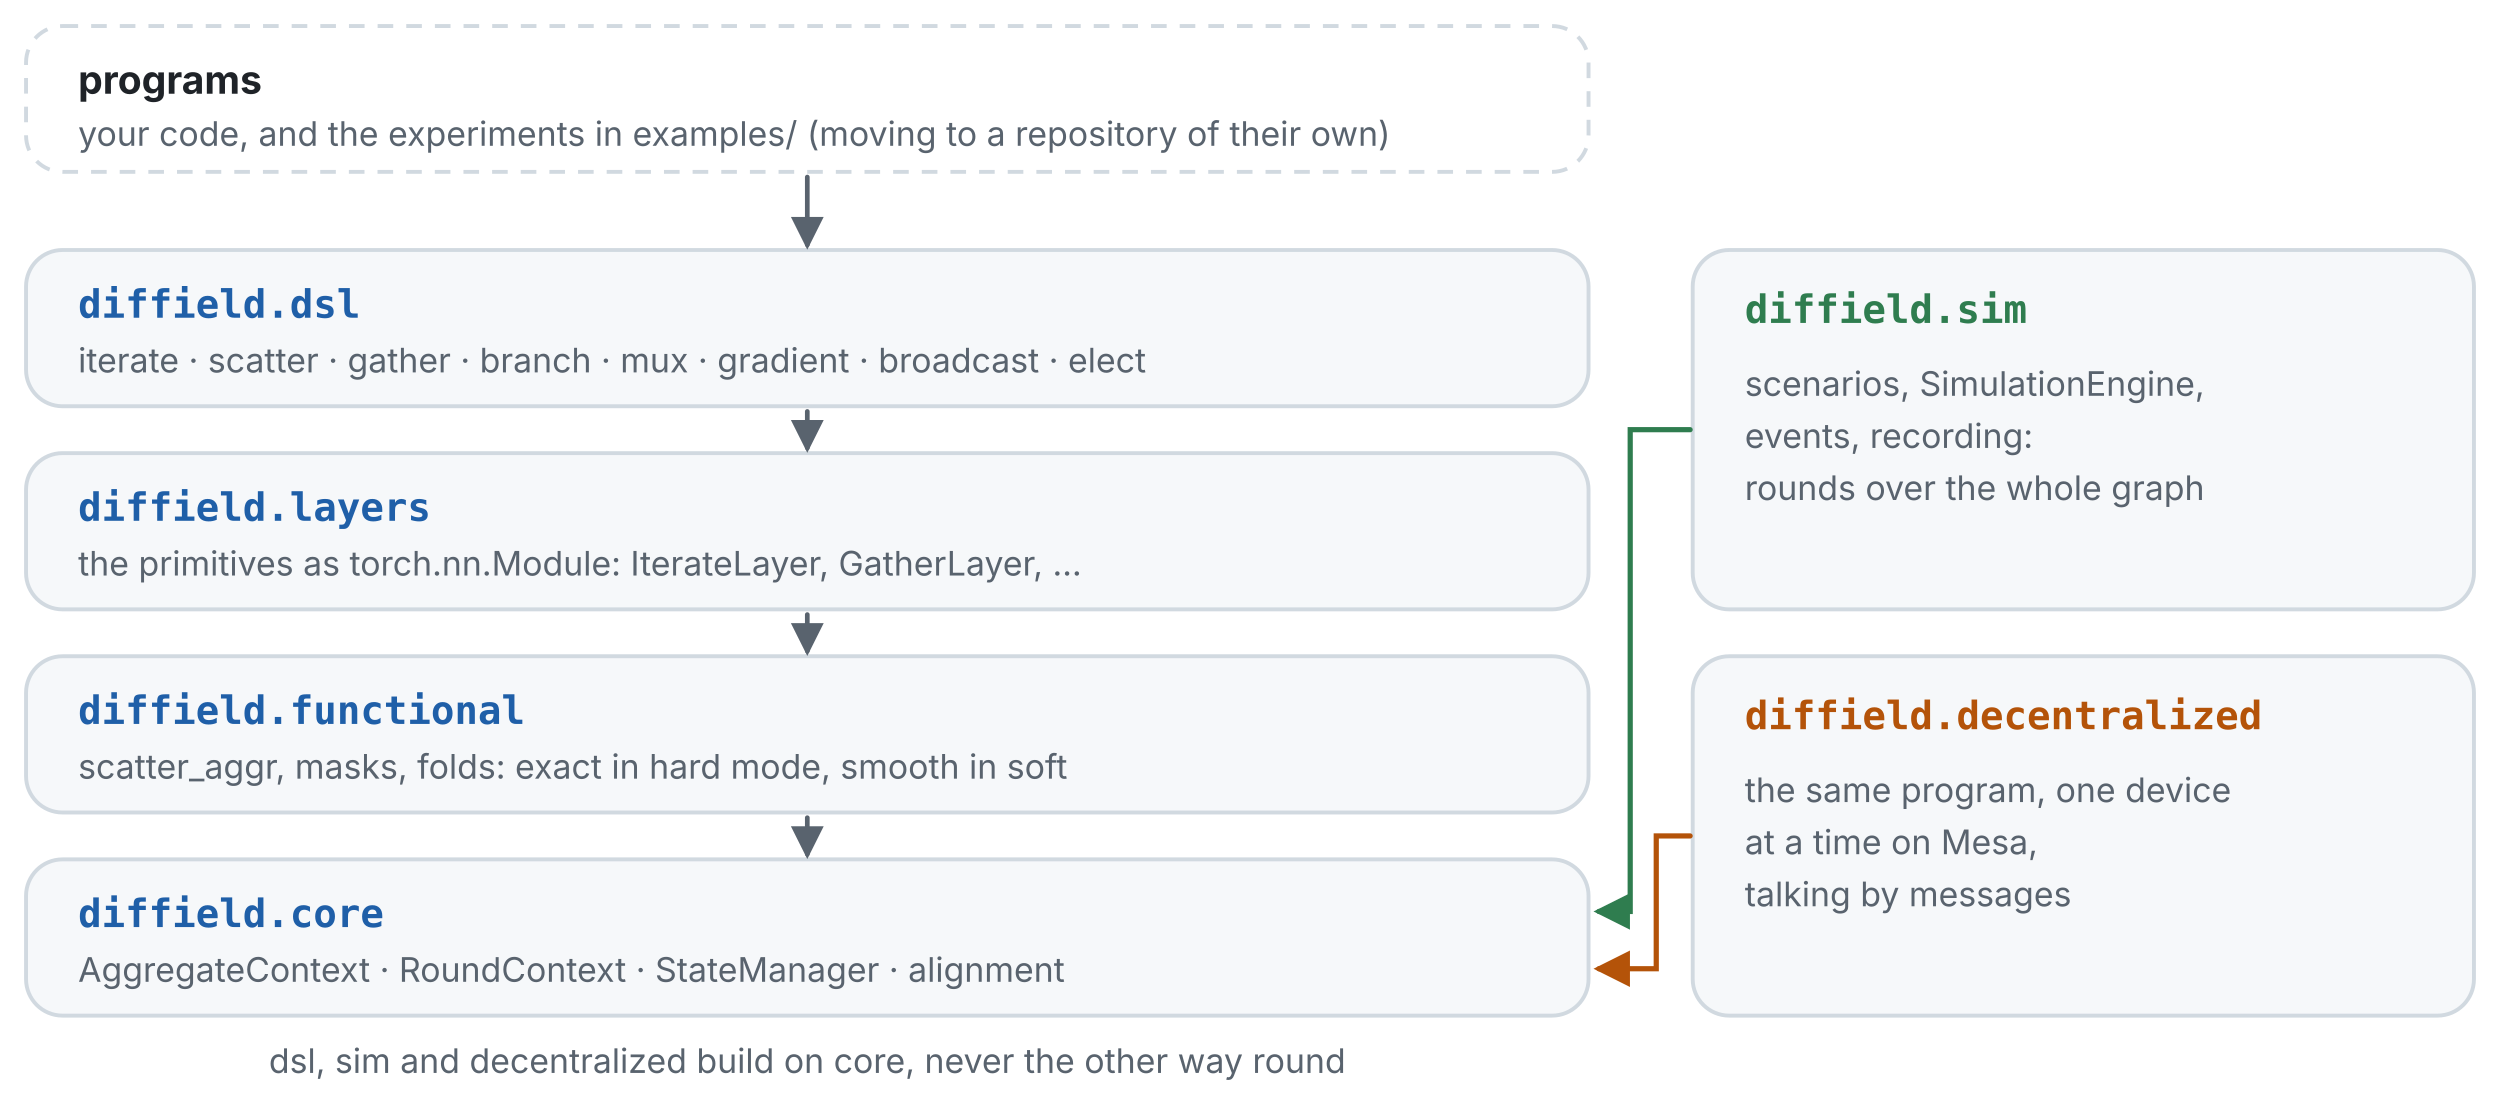
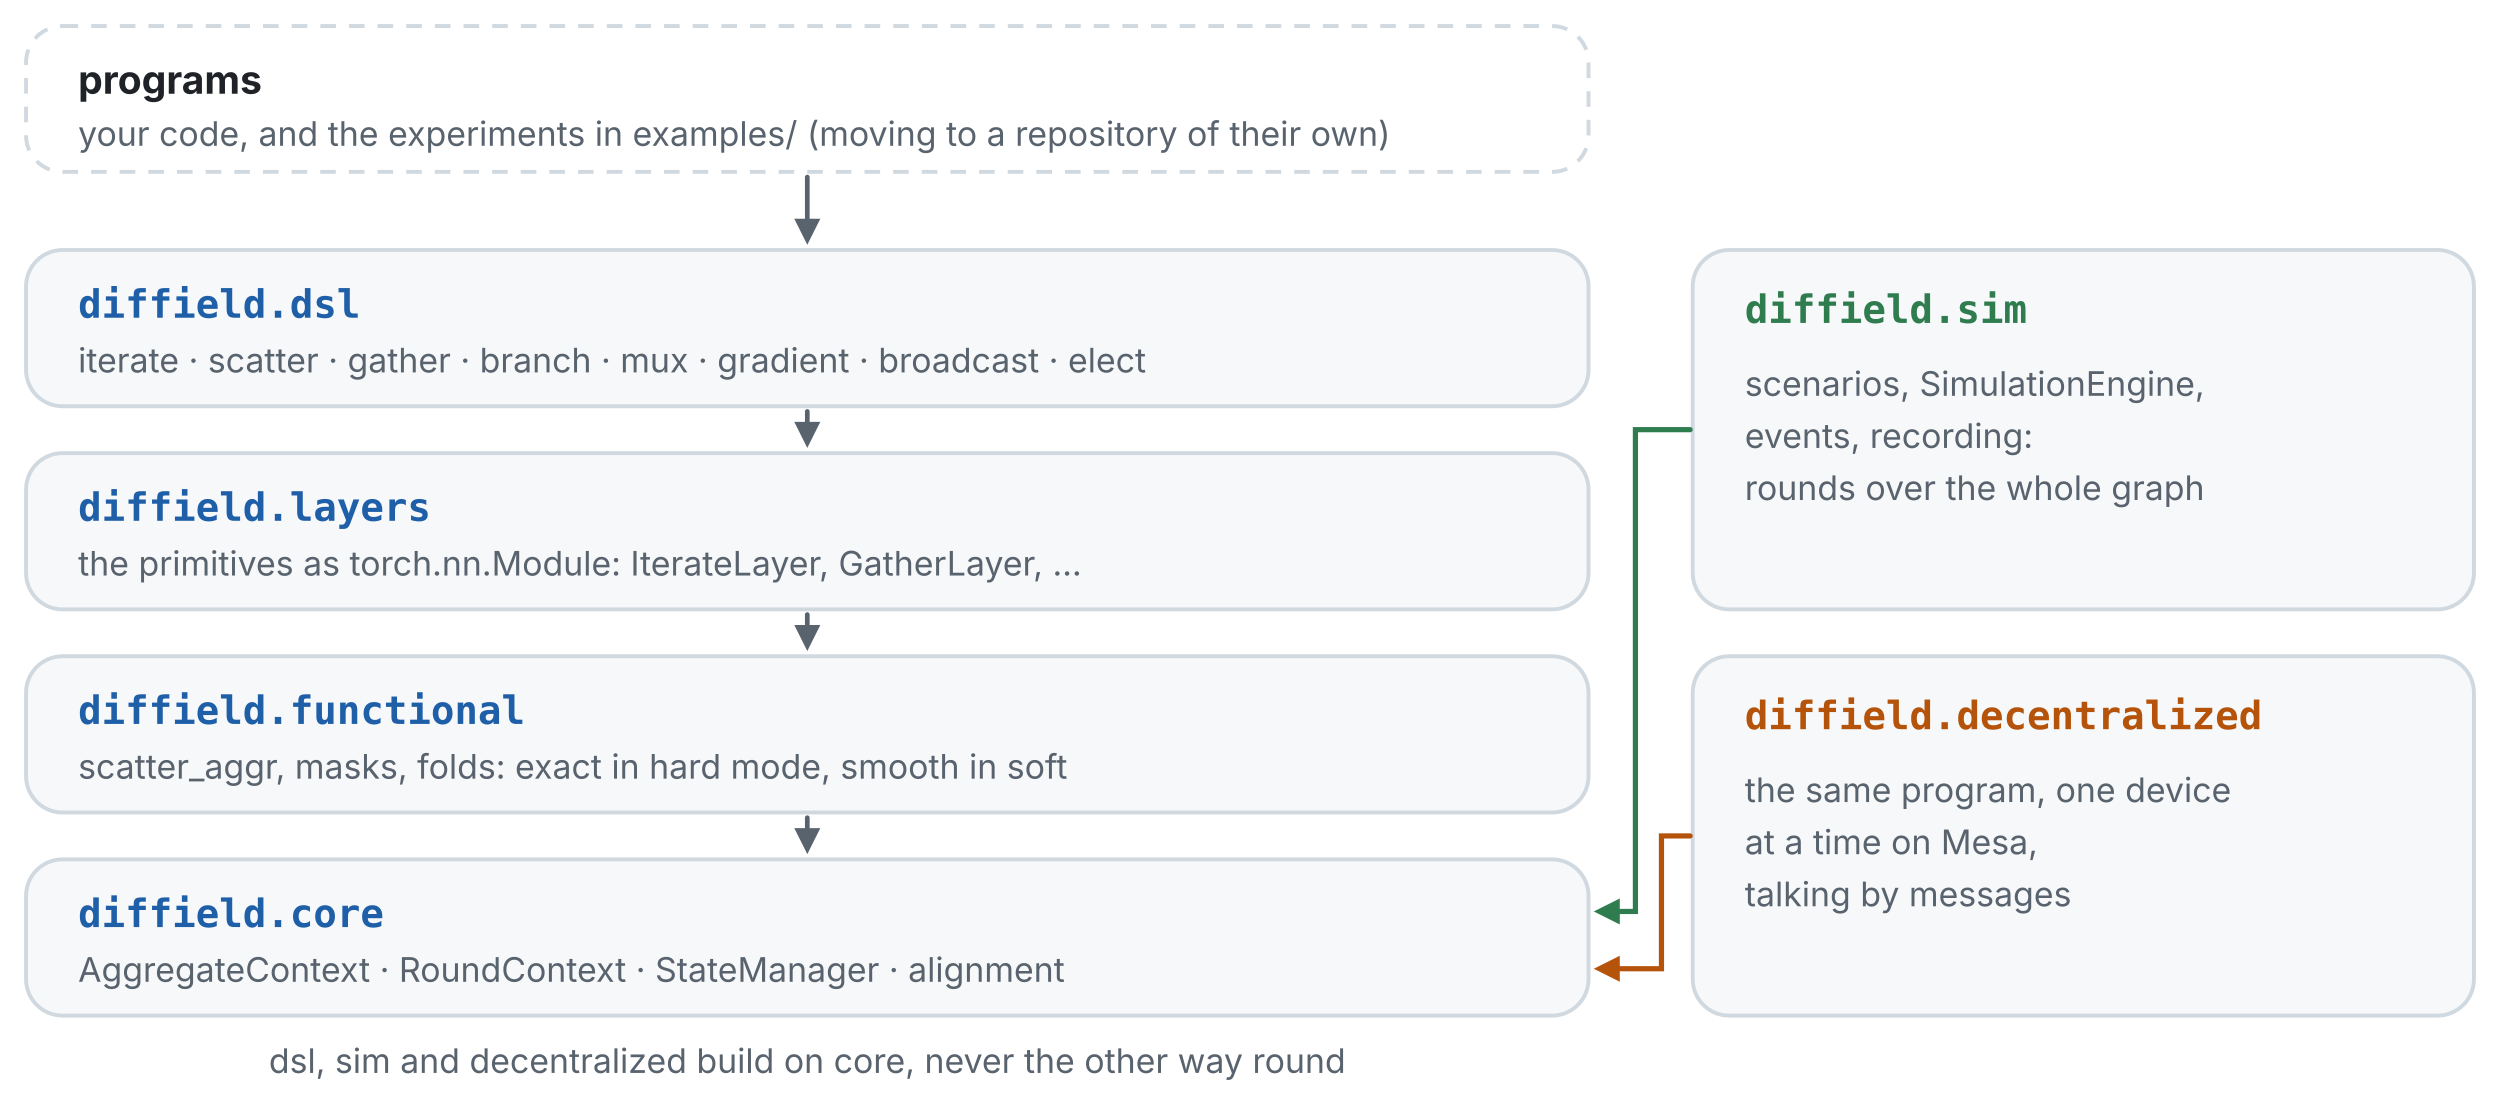
<svg xmlns="http://www.w3.org/2000/svg" width="960" height="420" viewBox="0 0 960 420">
  <defs>
-     <marker id="arrow-2f7d4f" viewBox="0 0 10 10" refX="8.5" refY="5" markerWidth="7" markerHeight="7" orient="auto-start-reverse">
+     <marker id="arrow-2f7d4f" viewBox="0 0 10 10" refX="7" refY="5" markerUnits="userSpaceOnUse" markerWidth="10" markerHeight="10" orient="auto-start-reverse">
      <path d="M0,0 L10,5 L0,10 z" fill="#2f7d4f" />
    </marker>
-     <marker id="arrow-59636e" viewBox="0 0 10 10" refX="8.5" refY="5" markerWidth="7" markerHeight="7" orient="auto-start-reverse">
+     <marker id="arrow-59636e" viewBox="0 0 10 10" refX="7" refY="5" markerUnits="userSpaceOnUse" markerWidth="10" markerHeight="10" orient="auto-start-reverse">
      <path d="M0,0 L10,5 L0,10 z" fill="#59636e" />
    </marker>
-     <marker id="arrow-b45309" viewBox="0 0 10 10" refX="8.5" refY="5" markerWidth="7" markerHeight="7" orient="auto-start-reverse">
+     <marker id="arrow-b45309" viewBox="0 0 10 10" refX="7" refY="5" markerUnits="userSpaceOnUse" markerWidth="10" markerHeight="10" orient="auto-start-reverse">
      <path d="M0,0 L10,5 L0,10 z" fill="#b45309" />
    </marker>
  </defs>
  <rect x="10" y="10" width="600" height="56" rx="14" fill="none" stroke="#d1d9e0" stroke-width="1.5" stroke-dasharray="6 5" />
  <text x="30" y="36" font-family="Inter, -apple-system, 'Segoe UI', Helvetica, Arial, sans-serif" font-size="15" font-weight="700" fill="#1f2328" text-anchor="start" xml:space="preserve">programs</text>
  <text x="30" y="56" font-family="Inter, -apple-system, 'Segoe UI', Helvetica, Arial, sans-serif" font-size="13" font-weight="400" fill="#59636e" text-anchor="start" xml:space="preserve">your code, and the experiments in examples/ (moving to a repository of their own)</text>
  <rect x="10" y="96" width="600" height="60" rx="14" fill="#f6f8fa" stroke="#d1d9e0" stroke-width="1.5" />
  <text x="30" y="122" font-family="'JetBrains Mono', SFMono-Regular, Menlo, Consolas, monospace" font-size="15" font-weight="700" fill="#1f5fa8" text-anchor="start" xml:space="preserve">diffield.dsl</text>
  <text x="30" y="143" font-family="Inter, -apple-system, 'Segoe UI', Helvetica, Arial, sans-serif" font-size="13" font-weight="400" fill="#59636e" text-anchor="start" xml:space="preserve">iterate · scatter · gather · branch · mux · gradient · broadcast · elect</text>
-   <line x1="310" y1="68" x2="310" y2="94" stroke="#59636e" stroke-width="1.8" stroke-linecap="round" marker-end="url(#arrow-59636e)" />
+   <line x1="310.0" y1="68.0" x2="310.0" y2="91.0" stroke="#59636e" stroke-width="1.8" stroke-linecap="round" marker-end="url(#arrow-59636e)" />
  <rect x="10" y="174" width="600" height="60" rx="14" fill="#f6f8fa" stroke="#d1d9e0" stroke-width="1.5" />
  <text x="30" y="200" font-family="'JetBrains Mono', SFMono-Regular, Menlo, Consolas, monospace" font-size="15" font-weight="700" fill="#1f5fa8" text-anchor="start" xml:space="preserve">diffield.layers</text>
  <text x="30" y="221" font-family="Inter, -apple-system, 'Segoe UI', Helvetica, Arial, sans-serif" font-size="13" font-weight="400" fill="#59636e" text-anchor="start" xml:space="preserve">the primitives as torch.nn.Module: IterateLayer, GatherLayer, …</text>
-   <line x1="310" y1="158" x2="310" y2="172" stroke="#59636e" stroke-width="1.8" stroke-linecap="round" marker-end="url(#arrow-59636e)" />
+   <line x1="310.0" y1="158.0" x2="310.0" y2="169.0" stroke="#59636e" stroke-width="1.8" stroke-linecap="round" marker-end="url(#arrow-59636e)" />
  <rect x="10" y="252" width="600" height="60" rx="14" fill="#f6f8fa" stroke="#d1d9e0" stroke-width="1.5" />
  <text x="30" y="278" font-family="'JetBrains Mono', SFMono-Regular, Menlo, Consolas, monospace" font-size="15" font-weight="700" fill="#1f5fa8" text-anchor="start" xml:space="preserve">diffield.functional</text>
  <text x="30" y="299" font-family="Inter, -apple-system, 'Segoe UI', Helvetica, Arial, sans-serif" font-size="13" font-weight="400" fill="#59636e" text-anchor="start" xml:space="preserve">scatter_aggr, masks, folds: exact in hard mode, smooth in soft</text>
-   <line x1="310" y1="236" x2="310" y2="250" stroke="#59636e" stroke-width="1.8" stroke-linecap="round" marker-end="url(#arrow-59636e)" />
+   <line x1="310.0" y1="236.0" x2="310.0" y2="247.0" stroke="#59636e" stroke-width="1.8" stroke-linecap="round" marker-end="url(#arrow-59636e)" />
  <rect x="10" y="330" width="600" height="60" rx="14" fill="#f6f8fa" stroke="#d1d9e0" stroke-width="1.5" />
  <text x="30" y="356" font-family="'JetBrains Mono', SFMono-Regular, Menlo, Consolas, monospace" font-size="15" font-weight="700" fill="#1f5fa8" text-anchor="start" xml:space="preserve">diffield.core</text>
  <text x="30" y="377" font-family="Inter, -apple-system, 'Segoe UI', Helvetica, Arial, sans-serif" font-size="13" font-weight="400" fill="#59636e" text-anchor="start" xml:space="preserve">AggregateContext · RoundContext · StateManager · alignment</text>
-   <line x1="310" y1="314" x2="310" y2="328" stroke="#59636e" stroke-width="1.8" stroke-linecap="round" marker-end="url(#arrow-59636e)" />
+   <line x1="310.0" y1="314.0" x2="310.0" y2="325.0" stroke="#59636e" stroke-width="1.8" stroke-linecap="round" marker-end="url(#arrow-59636e)" />
  <rect x="650" y="96" width="300" height="138" rx="14" fill="#f6f8fa" stroke="#d1d9e0" stroke-width="1.5" />
  <text x="670" y="124" font-family="'JetBrains Mono', SFMono-Regular, Menlo, Consolas, monospace" font-size="15" font-weight="700" fill="#2f7d4f" text-anchor="start" xml:space="preserve">diffield.sim</text>
  <text x="670" y="152" font-family="Inter, -apple-system, 'Segoe UI', Helvetica, Arial, sans-serif" font-size="13" font-weight="400" fill="#59636e" text-anchor="start" xml:space="preserve">scenarios, SimulationEngine,</text>
  <text x="670" y="172" font-family="Inter, -apple-system, 'Segoe UI', Helvetica, Arial, sans-serif" font-size="13" font-weight="400" fill="#59636e" text-anchor="start" xml:space="preserve">events, recording:</text>
  <text x="670" y="192" font-family="Inter, -apple-system, 'Segoe UI', Helvetica, Arial, sans-serif" font-size="13" font-weight="400" fill="#59636e" text-anchor="start" xml:space="preserve">rounds over the whole graph</text>
  <rect x="650" y="252" width="300" height="138" rx="14" fill="#f6f8fa" stroke="#d1d9e0" stroke-width="1.5" />
  <text x="670" y="280" font-family="'JetBrains Mono', SFMono-Regular, Menlo, Consolas, monospace" font-size="15" font-weight="700" fill="#b45309" text-anchor="start" xml:space="preserve">diffield.decentralized</text>
  <text x="670" y="308" font-family="Inter, -apple-system, 'Segoe UI', Helvetica, Arial, sans-serif" font-size="13" font-weight="400" fill="#59636e" text-anchor="start" xml:space="preserve">the same program, one device</text>
  <text x="670" y="328" font-family="Inter, -apple-system, 'Segoe UI', Helvetica, Arial, sans-serif" font-size="13" font-weight="400" fill="#59636e" text-anchor="start" xml:space="preserve">at a time on Mesa,</text>
  <text x="670" y="348" font-family="Inter, -apple-system, 'Segoe UI', Helvetica, Arial, sans-serif" font-size="13" font-weight="400" fill="#59636e" text-anchor="start" xml:space="preserve">talking by messages</text>
-   <path d="M 649 165 H 626 V 350 H 614" fill="none" stroke="#2f7d4f" stroke-width="2" stroke-linecap="round" marker-end="url(#arrow-2f7d4f)" />
-   <path d="M 649 321 H 636 V 372 H 614" fill="none" stroke="#b45309" stroke-width="2" stroke-linecap="round" marker-end="url(#arrow-b45309)" />
+   <path d="M 649 165 H 628 V 350 H 615" fill="none" stroke="#2f7d4f" stroke-width="2" stroke-linecap="round" marker-end="url(#arrow-2f7d4f)" />
+   <path d="M 649 321 H 638 V 372 H 615" fill="none" stroke="#b45309" stroke-width="2" stroke-linecap="round" marker-end="url(#arrow-b45309)" />
  <text x="310" y="412" font-family="Inter, -apple-system, 'Segoe UI', Helvetica, Arial, sans-serif" font-size="13" font-weight="400" fill="#59636e" text-anchor="middle" xml:space="preserve">dsl, sim and decentralized build on core, never the other way round</text>
</svg>
